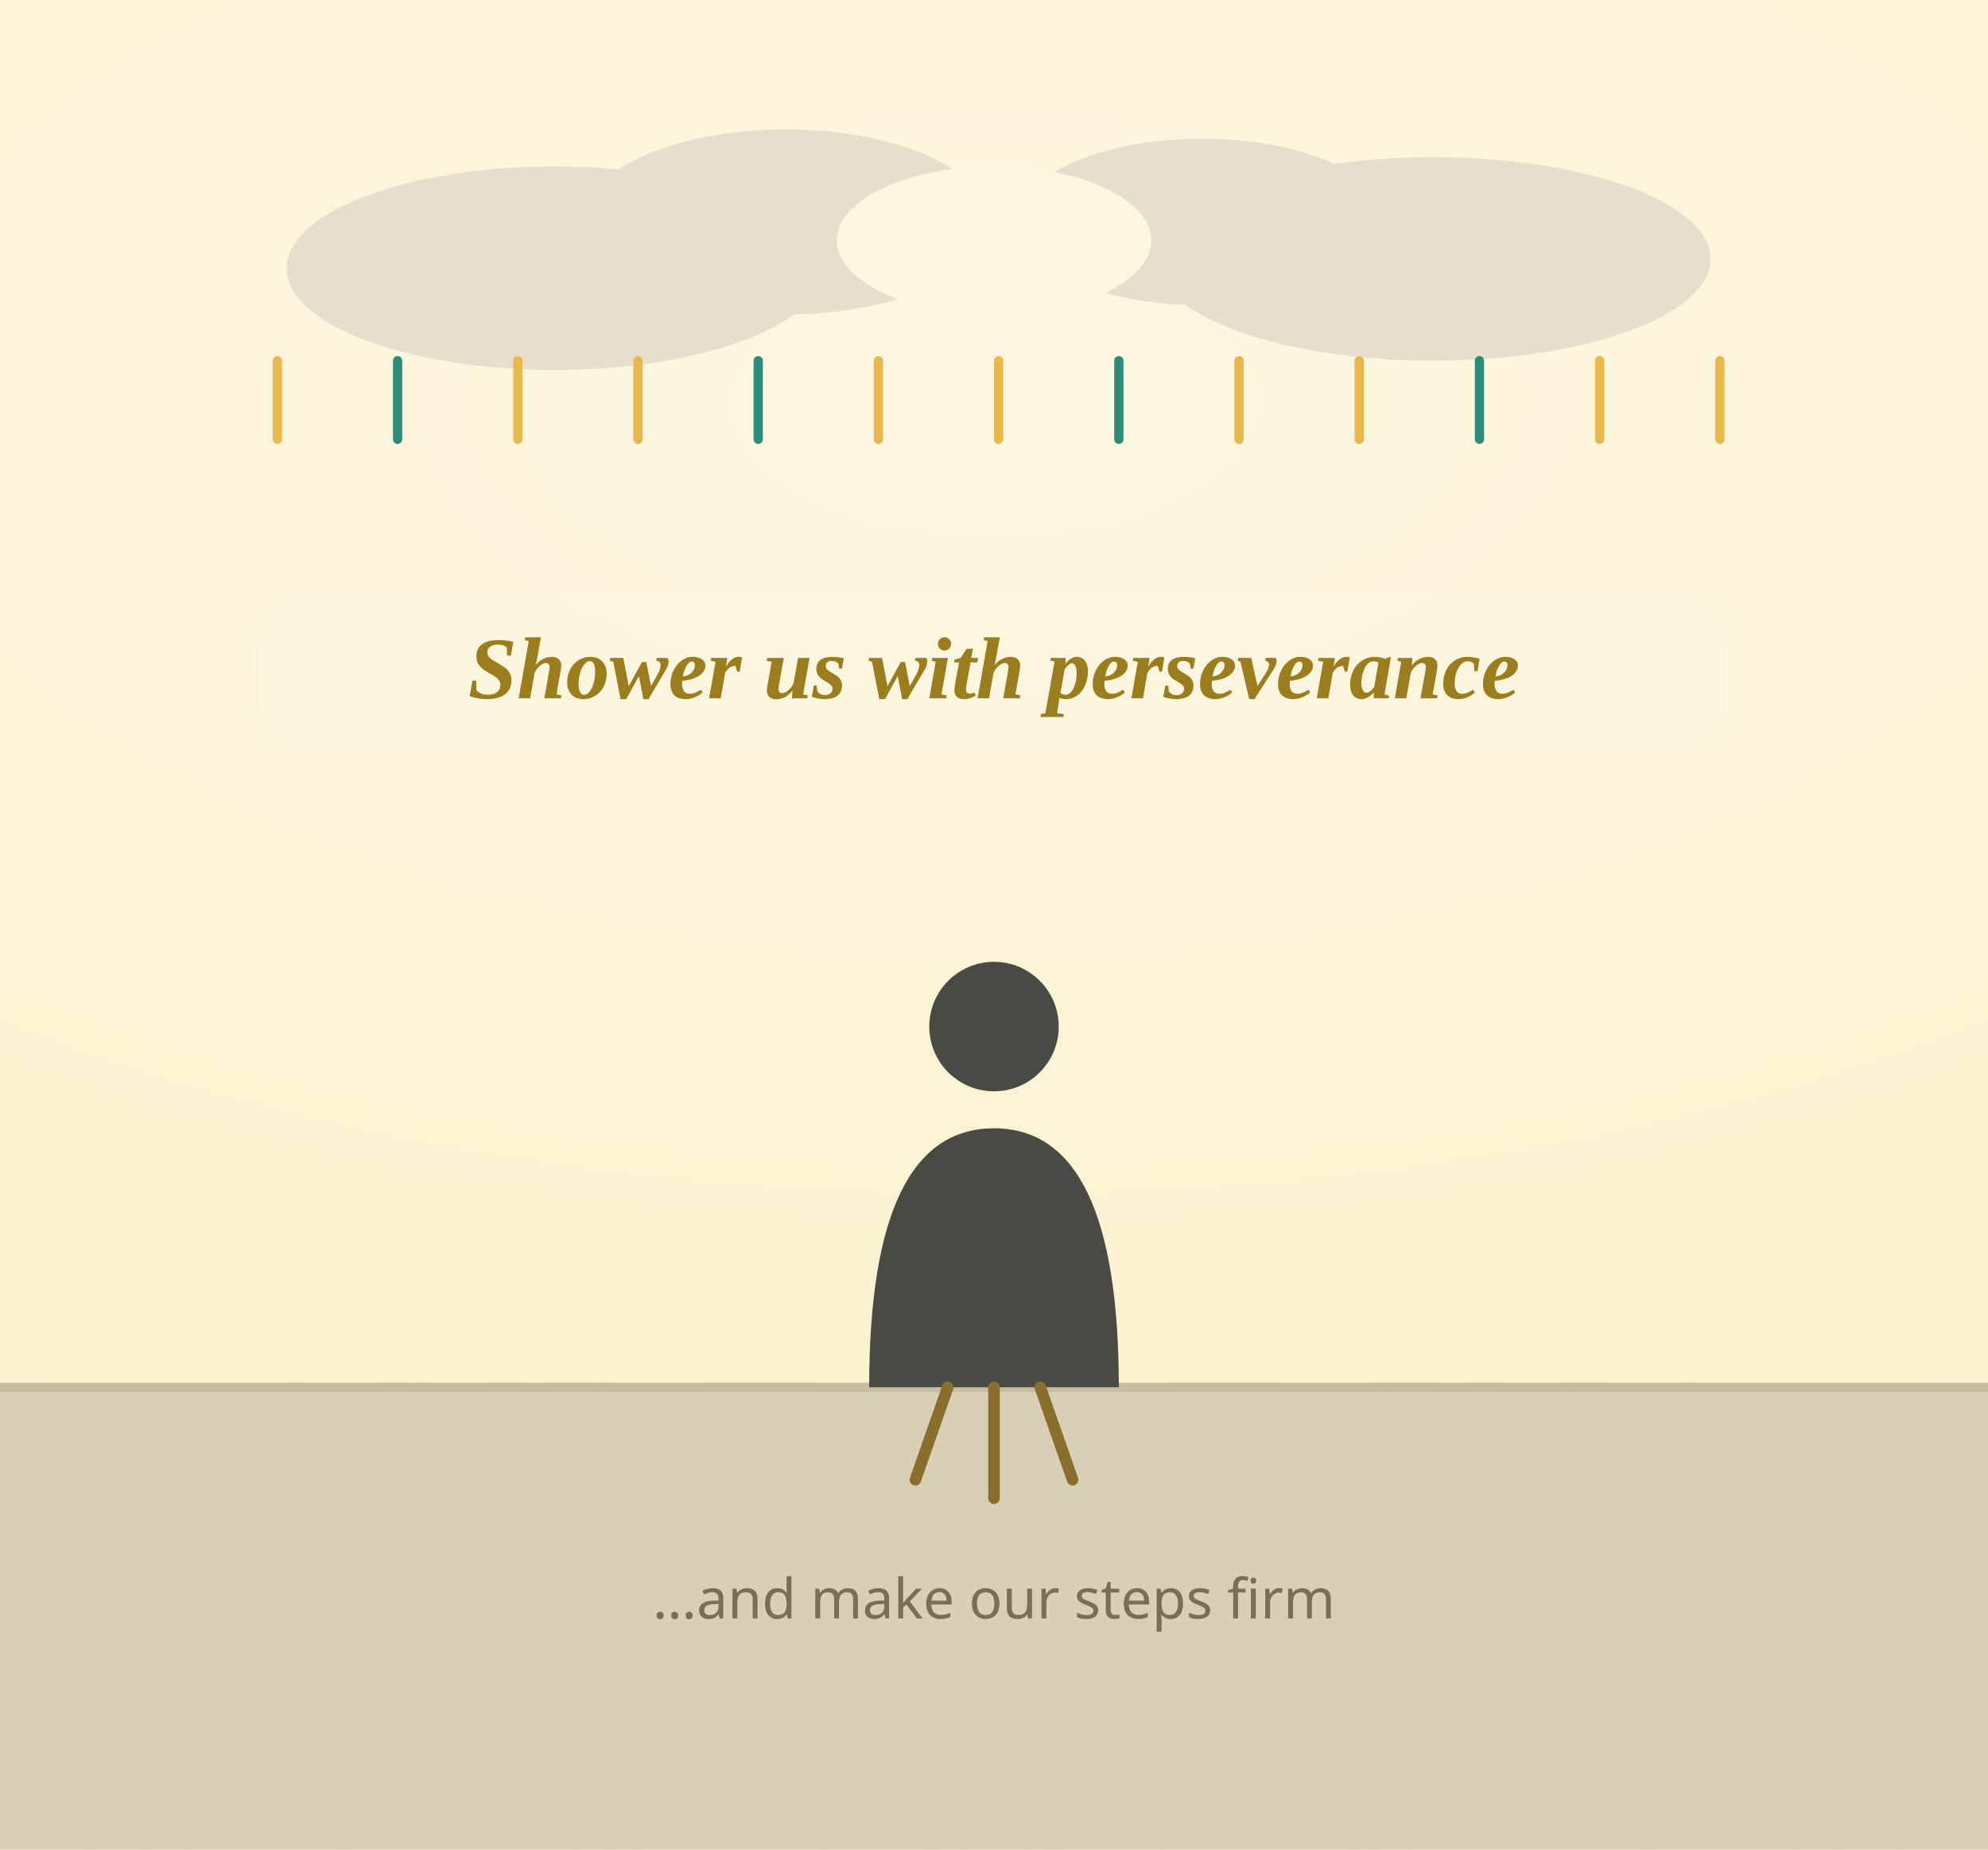
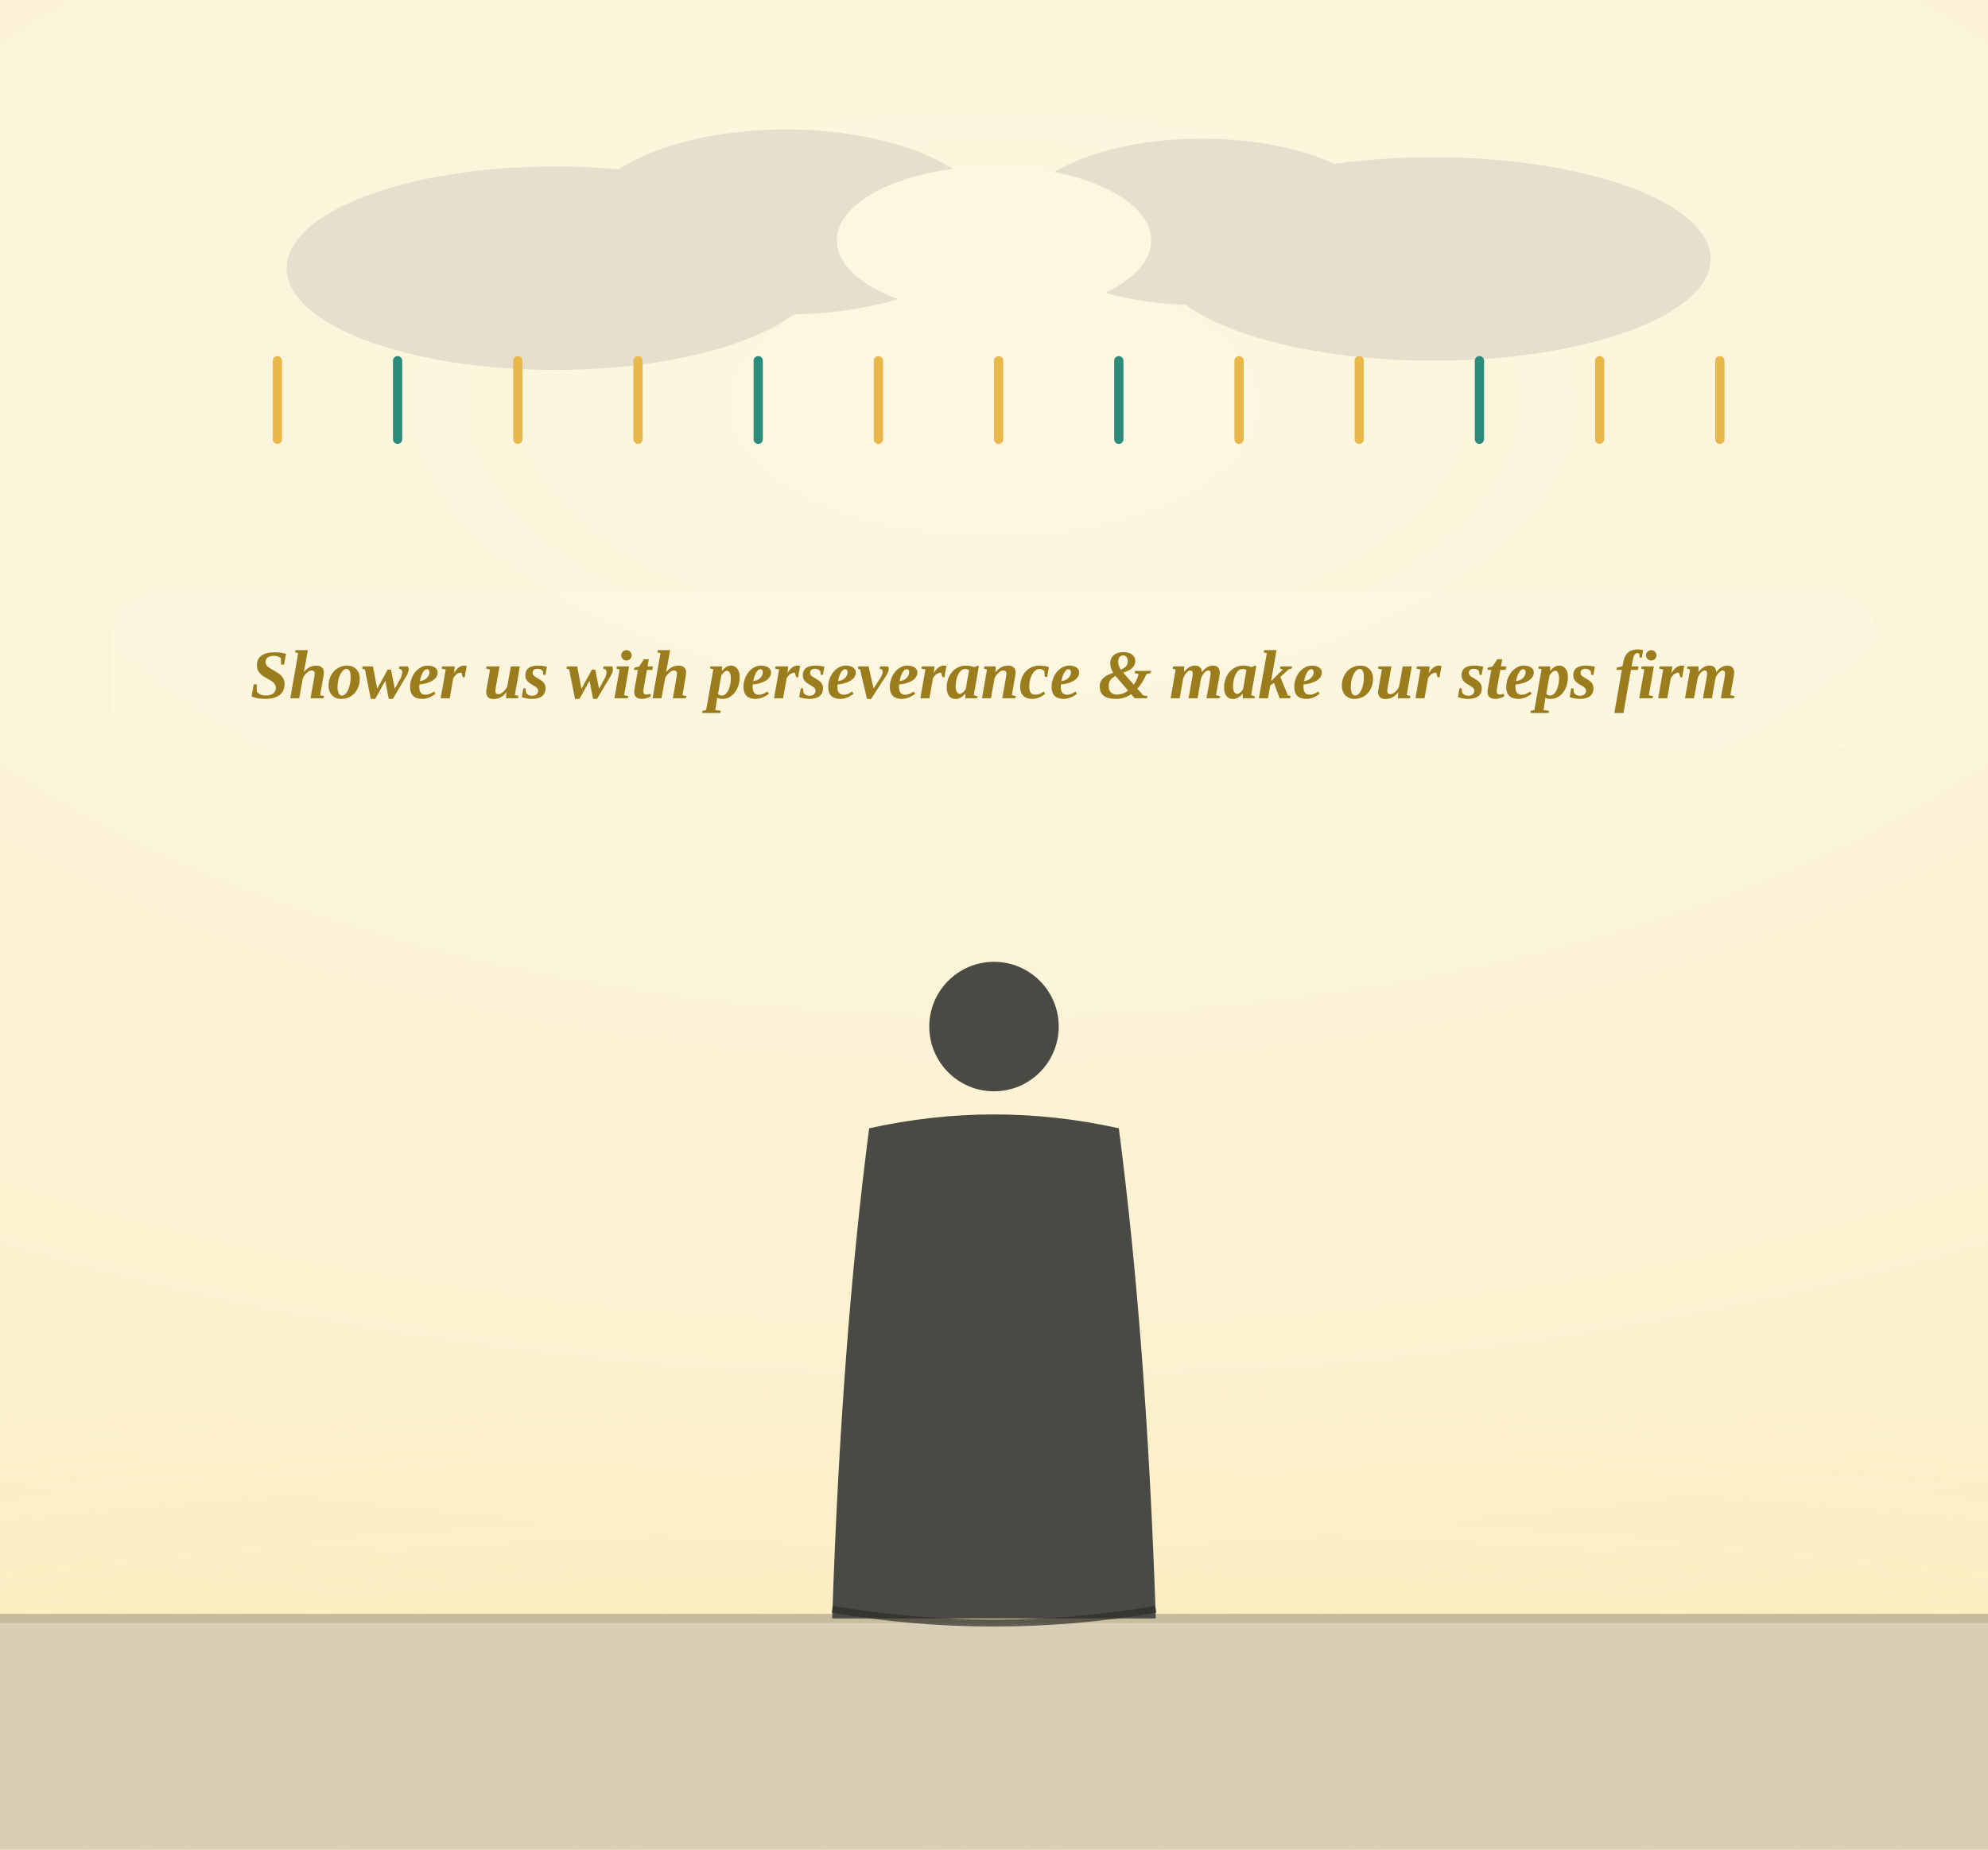
<svg xmlns="http://www.w3.org/2000/svg" viewBox="0 0 430 400" width="430" height="400" overflow="visible" role="img" aria-label="Rain of patience falling on a figure standing firm">
  <defs>
    <radialGradient id="sky" cx="50%" cy="22%" r="85%">
      <stop offset="0" stop-color="#FDF7E2" />
      <stop offset="1" stop-color="#FBEEC4" />
    </radialGradient>
    <radialGradient id="dawn" cx="50%" cy="100%" r="70%">
      <stop offset="0" stop-color="#FCE8A8" stop-opacity=".9" />
      <stop offset="1" stop-color="#FCE8A8" stop-opacity="0" />
    </radialGradient>
    <radialGradient id="feet" cx="50%" cy="50%" r="50%">
      <stop offset="0" stop-color="#F5E037" stop-opacity=".8" />
      <stop offset="1" stop-color="#F5E037" stop-opacity="0" />
    </radialGradient>
    <style>
      .rain{animation:fall 1.7s linear infinite;stroke-width:2;stroke-linecap:round;}
      .rg{stroke:#E9B84A;} .rt{stroke:#2C8C7C;}
      .htext{animation:fin 1.4s ease .3s both;}
      .glowfeet{animation:pulse 3s ease infinite;}
      .dawnP{animation:pulse 4s ease infinite;}
      @keyframes fall{0%{opacity:0;transform:translateY(-20px);}15%{opacity:.7;}85%{opacity:.7;}100%{opacity:0;transform:translateY(165px);}}
      @keyframes fin{from{opacity:0;}to{opacity:1;}}
      @keyframes pulse{0%,100%{opacity:.5;}50%{opacity:.9;}}
      @media (prefers-reduced-motion:reduce){.rain,.htext,.glowfeet,.dawnP{animation:none;}}
    </style>
  </defs>
  <rect x="-200" y="0" width="830" height="400" fill="url(#sky)" />
  <g id="illustration">
    <rect class="dawnP" x="-200" y="250" width="830" height="150" fill="url(#dawn)" opacity="0.6" />
    <g fill="#E6DFCD">
      <ellipse cx="120" cy="58" rx="58" ry="22" />
      <ellipse cx="170" cy="48" rx="44" ry="20" />
      <ellipse cx="310" cy="56" rx="60" ry="22" />
      <ellipse cx="260" cy="48" rx="40" ry="18" />
    </g>
    <ellipse cx="215" cy="52" rx="34" ry="16" fill="#FDF7E2" />
    <g>
      <line class="rain rg" x1="60" y1="78" x2="60" y2="95" style="animation-delay:0s" />
      <line class="rain rt" x1="86" y1="78" x2="86" y2="95" style="animation-delay:.6s" />
      <line class="rain rg" x1="112" y1="78" x2="112" y2="95" style="animation-delay:1.1s" />
      <line class="rain rg" x1="138" y1="78" x2="138" y2="95" style="animation-delay:.3s" />
      <line class="rain rt" x1="164" y1="78" x2="164" y2="95" style="animation-delay:.9s" />
      <line class="rain rg" x1="190" y1="78" x2="190" y2="95" style="animation-delay:1.4s" />
      <line class="rain rg" x1="216" y1="78" x2="216" y2="95" style="animation-delay:.2s" />
      <line class="rain rt" x1="242" y1="78" x2="242" y2="95" style="animation-delay:.8s" />
      <line class="rain rg" x1="268" y1="78" x2="268" y2="95" style="animation-delay:1.2s" />
      <line class="rain rg" x1="294" y1="78" x2="294" y2="95" style="animation-delay:.5s" />
      <line class="rain rt" x1="320" y1="78" x2="320" y2="95" style="animation-delay:1s" />
      <line class="rain rg" x1="346" y1="78" x2="346" y2="95" style="animation-delay:.4s" />
      <line class="rain rg" x1="372" y1="78" x2="372" y2="95" style="animation-delay:1.3s" />
    </g>
-     <rect x="-200" y="300" width="830" height="100" fill="#D9CFB7" />
-     <line x1="0" y1="300" x2="430" y2="300" stroke="#C7BC9E" stroke-width="2" />
-     <circle class="glowfeet" cx="215" cy="300" r="34" fill="url(#feet)" opacity="0" />
+     <rect x="-200" y="350" width="830" height="50" fill="#D9CFB7" />
+     <line x1="0" y1="350" x2="430" y2="350" stroke="#C7BC9E" stroke-width="2" />
+     <circle class="glowfeet" cx="215" cy="350" r="34" fill="url(#feet)" opacity="0" />
    <g fill="#4a4a44">
      <circle cx="215" cy="222" r="14" />
-       <path d="M188 300 Q188 244 215 244 Q242 244 242 300 Z" />
+       <path d="M180 350 Q182 290 188 244 Q215 238 242 244 Q248 290 250 350 Z" />
    </g>
-     <g stroke="#8a6f2c" stroke-width="2.5" stroke-linecap="round">
-       <line x1="205" y1="300" x2="198" y2="320" />
-       <line x1="215" y1="300" x2="215" y2="324" />
-       <line x1="225" y1="300" x2="232" y2="320" />
-     </g>
+     <path d="M180 348 Q215 354 250 348" stroke="#2e2e28" stroke-width="1.5" fill="none" opacity="0.7" />
  </g>
  <g id="text">
    <g class="htext">
-       <rect x="56" y="128" width="318" height="34" rx="10" fill="#FDF7E2" opacity="0.55" />
-       <text x="215" y="151" text-anchor="middle" font-family="Georgia, 'Times New Roman', serif" font-style="italic" font-weight="600" font-size="19" fill="#9c7d1e">Shower us with perseverance</text>
+       <rect x="24" y="128" width="382" height="34" rx="10" fill="#FDF7E2" opacity="0.55" />
+       <text x="215" y="151" text-anchor="middle" font-family="Georgia, 'Times New Roman', serif" font-style="italic" font-weight="600" font-size="15" fill="#9c7d1e">Shower us with perseverance &amp; make our steps firm</text>
    </g>
-     <text x="215" y="350" text-anchor="middle" font-family="system-ui, sans-serif" font-size="12" fill="#7a6f55">…and make our steps firm</text>
  </g>
</svg>
